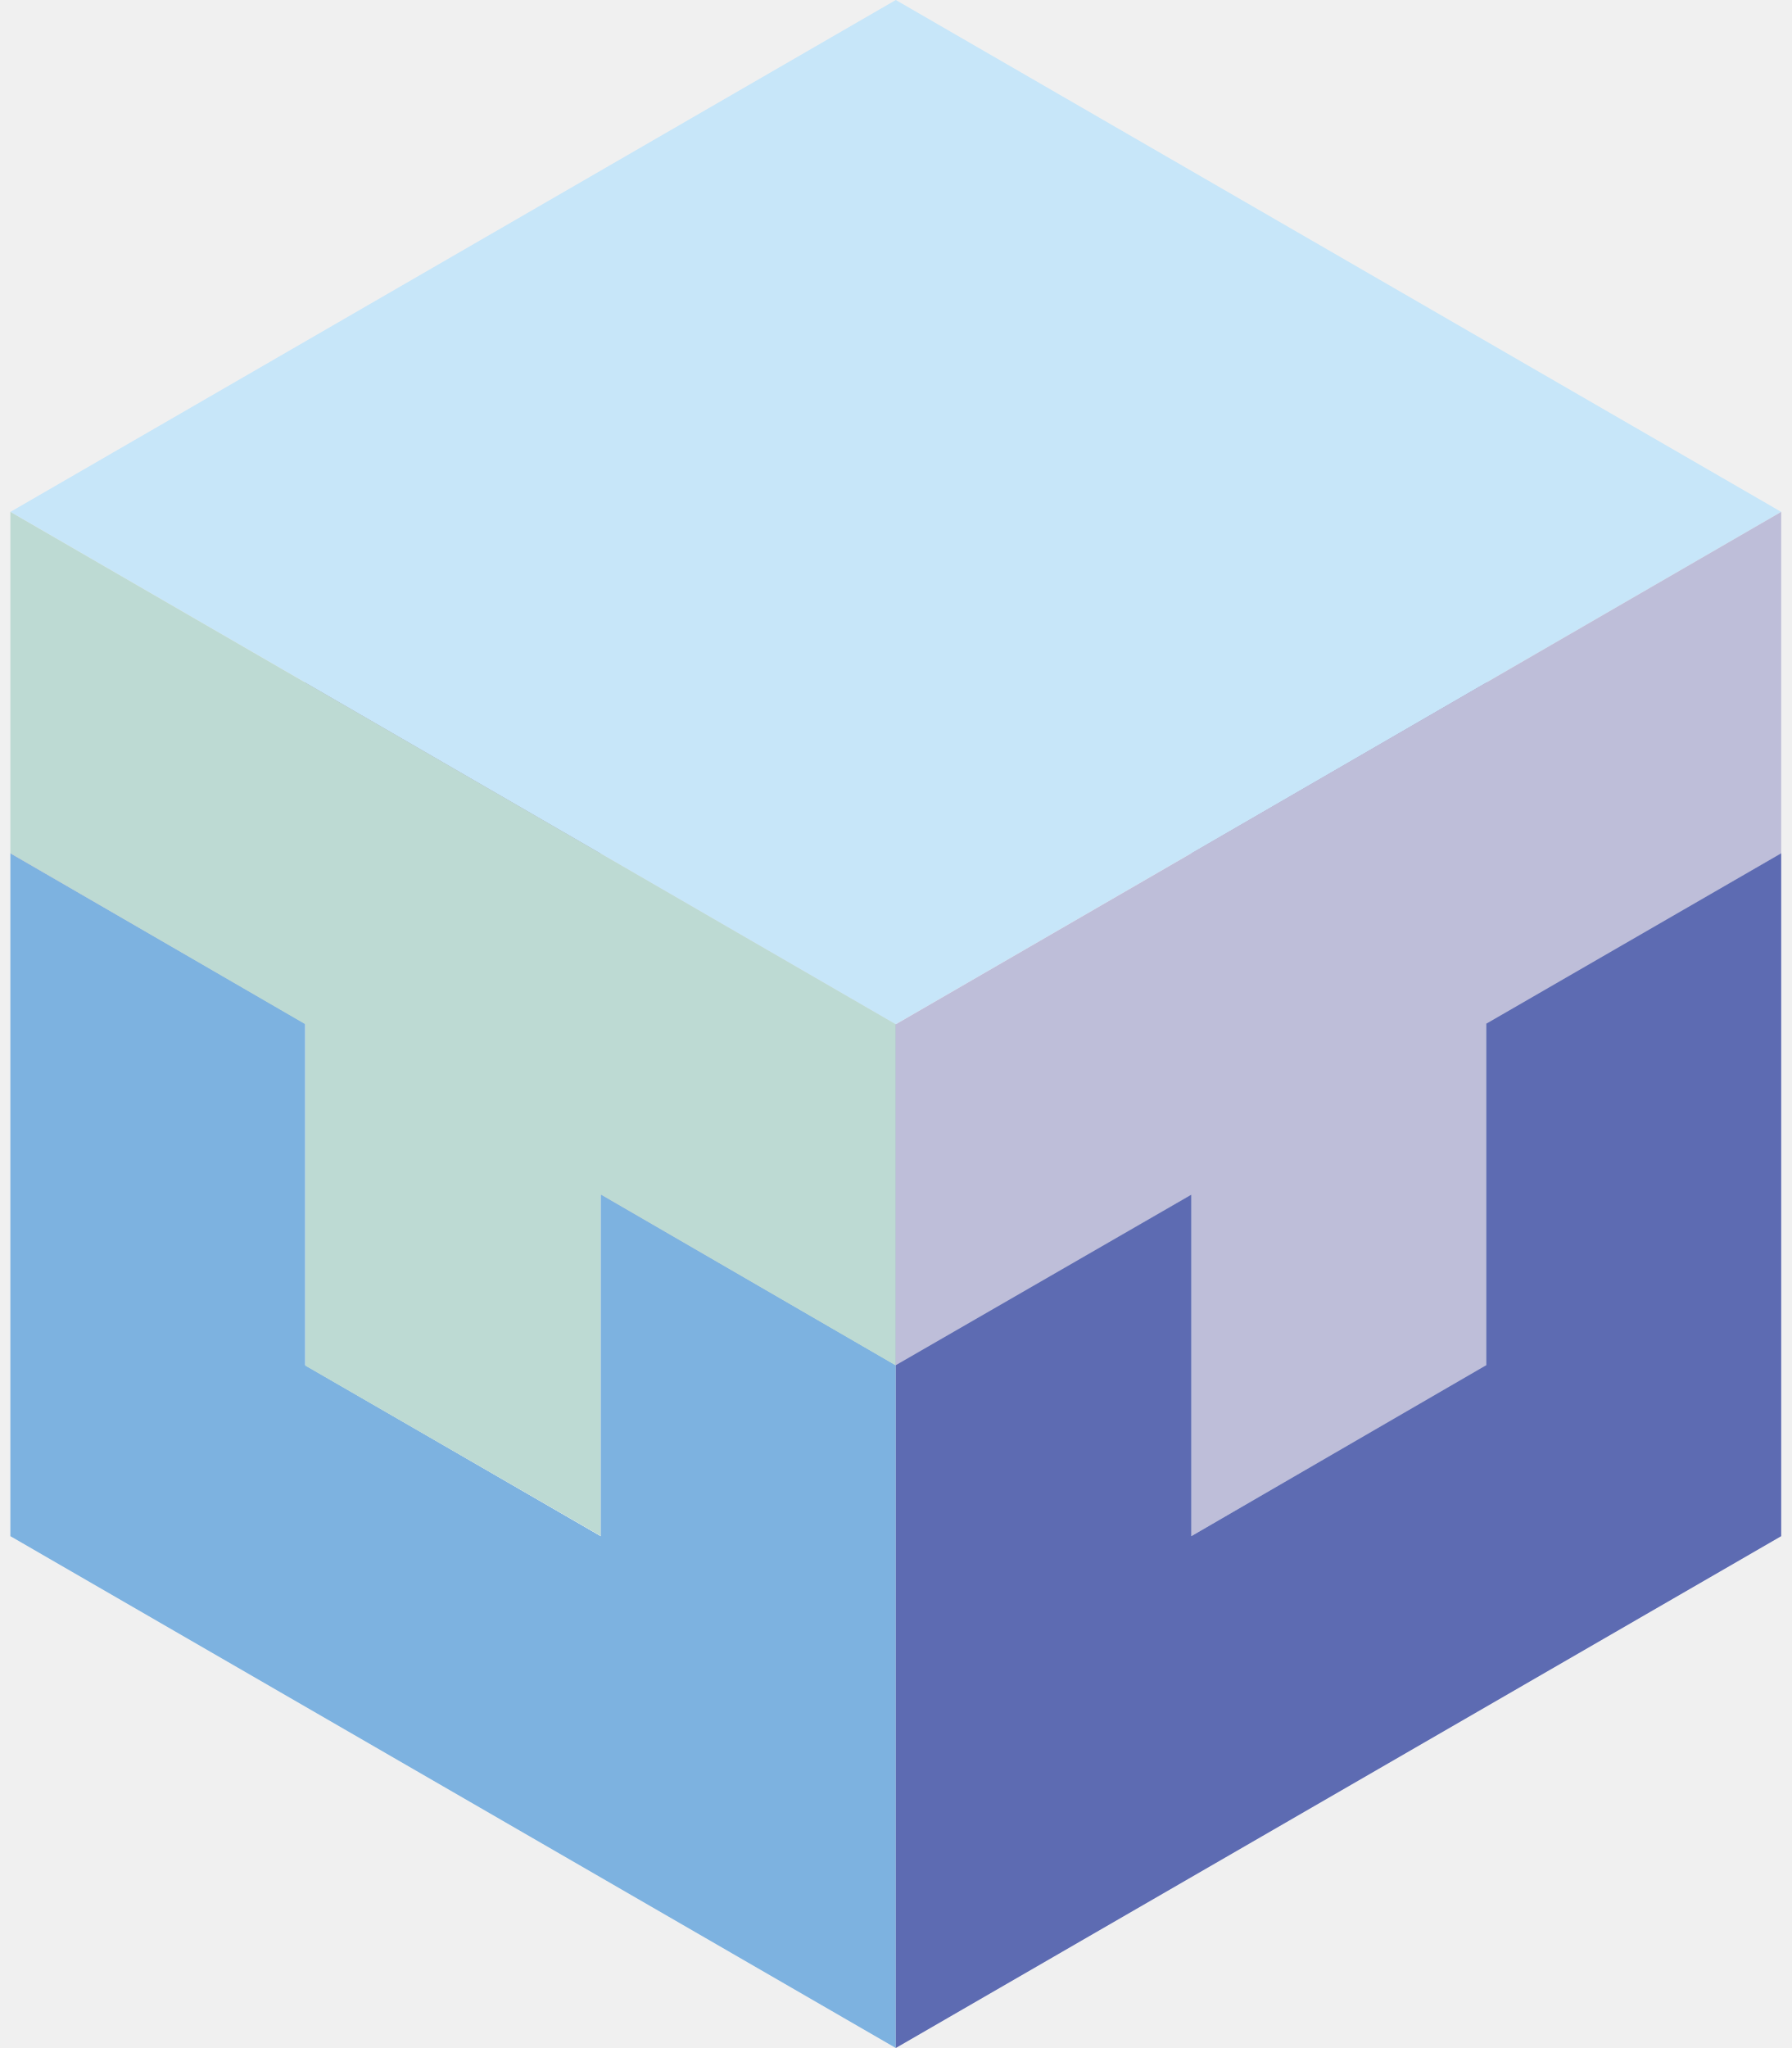
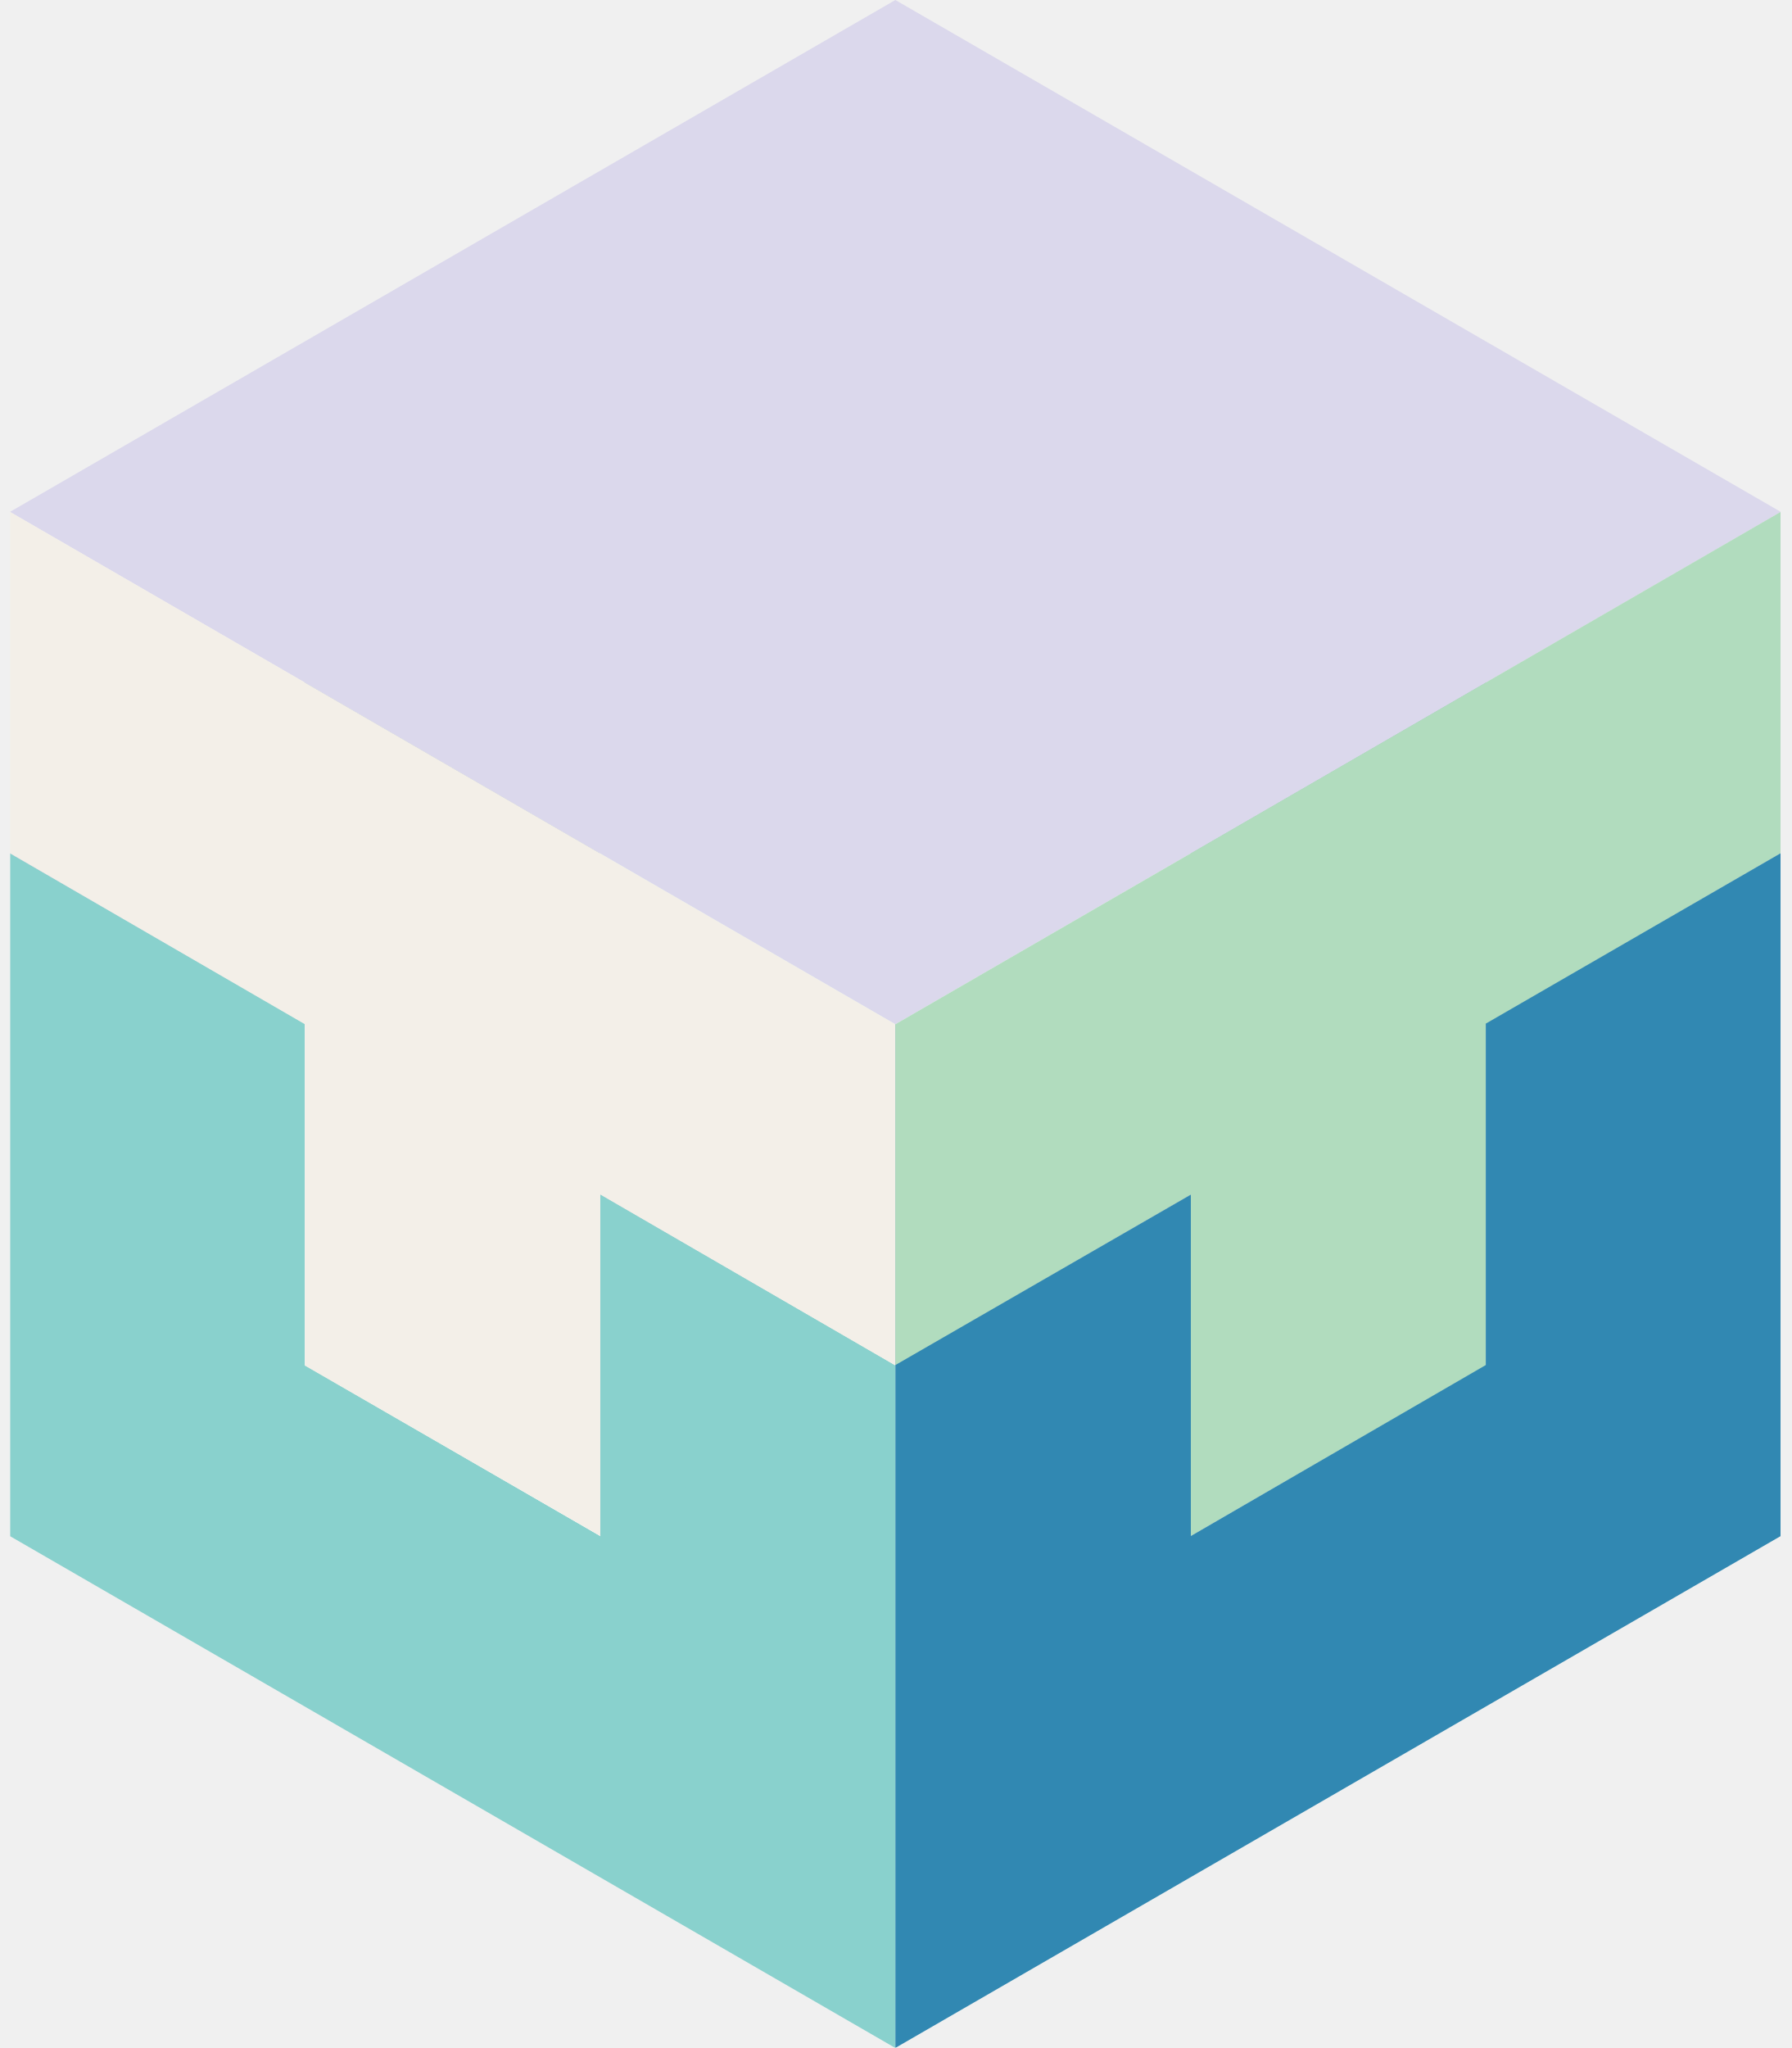
- <svg xmlns="http://www.w3.org/2000/svg" width="42" height="48" viewBox="0 0 32 37" fill="none">
-   <g id="Layer_3" clip-path="url(#clip0_4837_647)">
-     <path id="Vector" d="M10.67 27.753L5.33 24.664V18.495L0 15.416V27.753L16 37V24.664L10.67 21.584V27.753Z" fill="#7DB2E0" />
-     <path id="Vector_2" d="M16 18.495L10.67 21.584L16 24.663L21.34 21.584L16 18.495Z" fill="#9E9FCE" />
-     <path id="Vector_3" d="M5.33 12.327L0 15.416L5.33 18.495L10.67 15.416L5.33 12.327Z" fill="#9E9FCE" />
-     <path id="Vector_4" d="M26.67 12.327L21.34 15.416L26.67 18.495L32 15.416L26.67 12.327Z" fill="#9E9FCE" />
-     <path id="Vector_5" d="M16 6.168L10.67 9.248L16 12.337L21.34 9.248L16 6.168Z" fill="#9E9FCE" />
-     <path id="Vector_6" d="M5.33 18.495V24.664L10.67 27.753V15.416" fill="white" />
-     <path id="Vector_7" d="M16 12.337V18.505L21.34 21.584V9.248" fill="white" />
-     <path id="Vector_8" d="M26.67 18.505V24.673L21.34 27.753V15.416" fill="#E0E6F3" />
-     <path id="Vector_9" d="M16 12.337V18.505L10.67 21.584V9.248" fill="#E0E6F3" />
-     <path id="Vector_10" d="M16 0L0 9.248L16 18.505L32 9.248L16 0Z" fill="#C7E6F9" />
-     <path id="Vector_11" d="M0 9.248V15.416L5.33 18.505V24.673L10.67 27.752V21.584L16 24.673V18.505L0 9.248Z" fill="#BDDAD3" />
-     <path id="Vector_12" d="M16 18.505V24.673L21.34 21.584V27.752L26.67 24.673V18.505L32 15.416V9.248L16 18.505Z" fill="#BEBED9" />
-     <path id="Vector_13" d="M10.67 27.752L16 24.673L10.67 21.584V27.752Z" fill="#7DB2E0" />
-     <path id="Vector_14" d="M26.67 18.495V24.664L21.34 27.753V21.584V21.594V21.584L16 24.664V37L32 27.753V15.416L26.67 18.495Z" fill="#5D6BB2" />
+ <svg xmlns="http://www.w3.org/2000/svg" width="42" height="48" viewBox="0 0 167 193" fill="none">
+   <g clip-path="url(#clip0_8408_13813)">
+     <mask id="mask0_8408_13813" style="mask-type:luminance" maskUnits="userSpaceOnUse" x="0" y="0" width="167" height="193">
+       <path d="M166.91 0H0V192.99H166.91V0Z" fill="white" />
+     </mask>
+     <g mask="url(#mask0_8408_13813)">
+       <path d="M55.65 144.76L27.8 128.65V96.48L0 80.41V144.76L83.46 193V128.65L55.66 112.59V144.76H55.65Z" fill="#89D1CD" />
+       <path d="M83.46 96.47L55.66 112.58L83.46 128.64L111.31 112.58L83.46 96.47Z" fill="#9EB3CF" />
+       <path d="M27.8 64.3L0 80.41L27.8 96.47L55.65 80.41L27.8 64.3Z" fill="#9EB3CF" />
+       <path d="M139.109 64.3L111.309 80.41L139.109 96.47L166.909 80.41L139.109 64.3Z" fill="#9EB3CF" />
+       <path d="M83.46 32.17L55.66 48.23L83.46 64.34L111.31 48.23L83.46 32.17Z" fill="#9EB3CF" />
+       <path d="M27.801 96.47V128.64L55.651 144.75V80.4" fill="white" />
+       <path d="M83.461 64.35V96.52L111.311 112.58V48.24" fill="white" />
+       <path d="M139.109 96.52V128.69L111.309 144.75V80.4" fill="#E0F2F4" />
+       <path d="M83.46 64.35V96.52L55.66 112.58V48.24" fill="#E0F2F4" />
+       <path d="M83.46 0L0 48.24L83.46 96.53L166.92 48.24L83.46 0Z" fill="#DBD8EC" />
+       <path d="M0 48.24V80.41L27.8 96.52V128.69L55.65 144.75V112.58L83.45 128.69V96.52L0 48.24Z" fill="#F3EFE8" />
+       <path d="M83.459 96.52V128.69L111.309 112.58V144.75L139.109 128.69V96.52L166.909 80.41V48.24L83.449 96.53L83.459 96.52Z" fill="#B1DCBE" />
+       <path d="M55.648 144.76L83.448 128.7L55.648 112.59V144.76Z" fill="#89D1CD" />
+       <path d="M139.111 96.47V128.64L111.311 144.75V112.58L83.461 128.64V192.99L166.921 144.75V80.4L139.121 96.46L139.111 96.47Z" fill="#3188B2" />
+     </g>
  </g>
  <defs>
-     <clipPath id="clip0_4837_647">
-       <rect width="42" height="48" fill="white" />
+     <clipPath id="clip0_8408_13813">
+       <rect width="166.91" height="192.99" fill="white" />
    </clipPath>
  </defs>
</svg>
